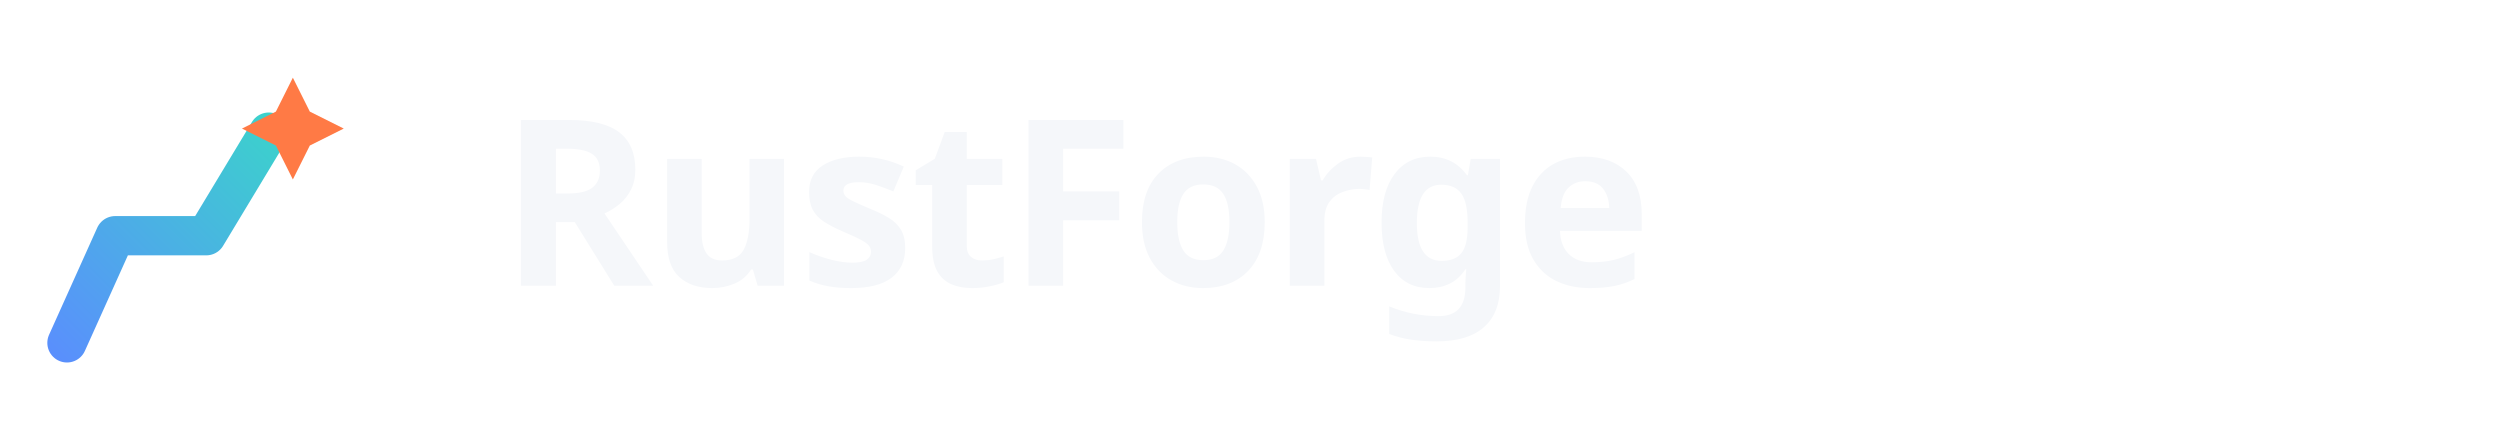
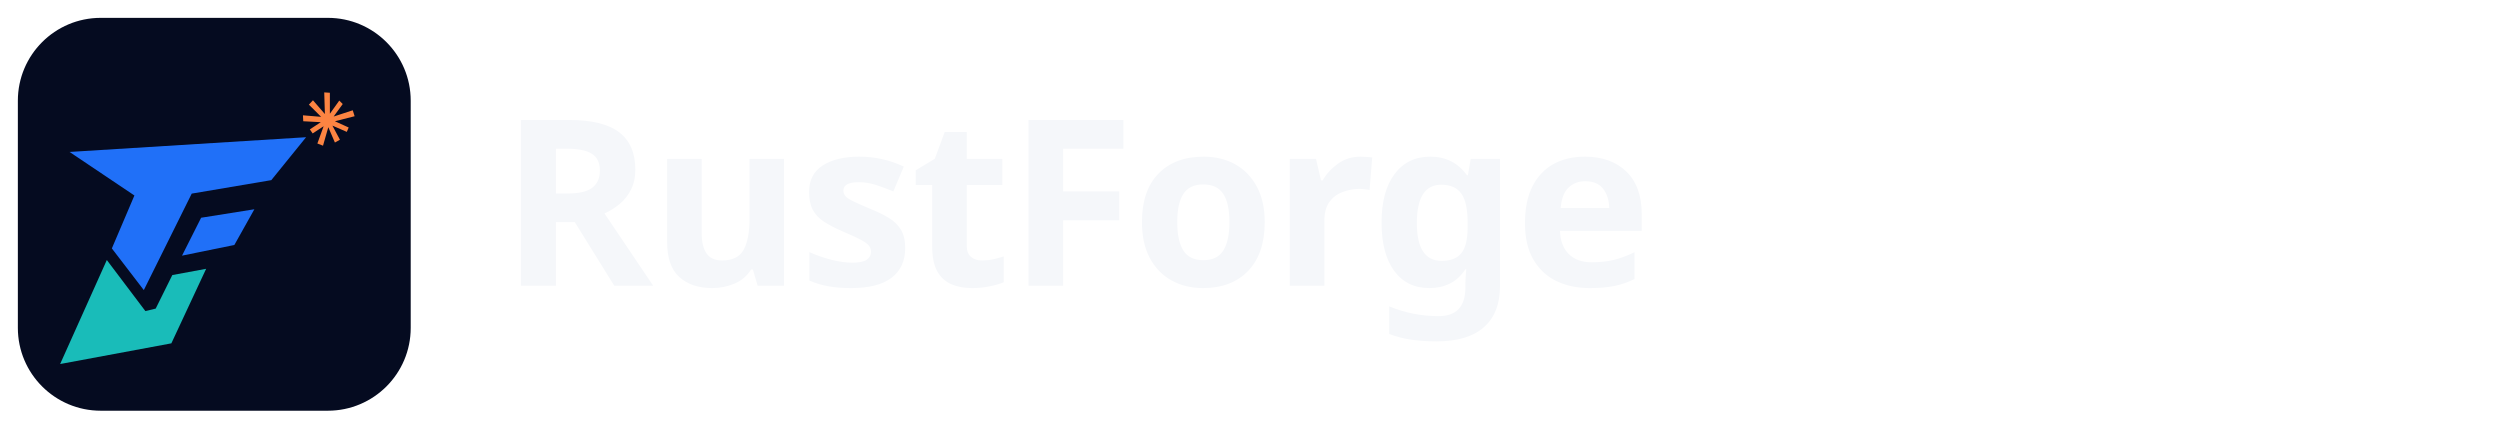
<svg xmlns="http://www.w3.org/2000/svg" viewBox="0 0 280 48" role="img" aria-label="RustForge">
-   <defs>
-     <linearGradient id="rf-lockup-path" x1="4" y1="40" x2="36" y2="8" gradientUnits="userSpaceOnUse">
-       <stop offset="0%" stop-color="#5B8CFF" />
-       <stop offset="100%" stop-color="#35E0C1" />
-     </linearGradient>
-   </defs>
-   <g transform="translate(2 2)">
-     <path d="M 5.5 36.4 L 10.9 24.4 H 21.1 L 28.1 12.8" fill="none" stroke="url(#rf-lockup-path)" stroke-width="4.4" stroke-linecap="round" stroke-linejoin="round" />
-     <path d="M 30.8 6.7 L 32.7 10.5 L 36.5 12.4 L 32.7 14.3 L 30.8 18.1 L 28.9 14.3 L 25.1 12.4 L 28.9 10.5 Z" fill="#FF7A45" />
-   </g>
+   <svg x="2" y="2" width="44" height="44" viewBox="0 0 1024 1024">
+     <rect width="1024" height="1024" rx="216" fill="#050B20" />
+     <path d="M751.3 311.1 134.7 349.5 303.8 463 245 601 328.3 709.6 453.2 458.1 660.6 423Z" fill="#2070F8" />
+     <path d="M616.5 498.9 477.7 521 427.9 619.8 564.3 592Z" fill="#2070F8" />
+     <path d="M490.8 654.1 402.6 670.4 359.3 757.8 332.4 764.3 231.9 631.2 110.2 902.3 400.1 848.4Z" fill="#19BCB9" />
+     <path d="M813.3 195.2 798.6 194.3 800.3 250.7 769.2 214.8 758.6 226.2 790.5 258 743.1 254 743.9 269.5 789.6 271.9 761.1 290.7 768.4 301.3 797 282.5 780.7 327.5 795.4 333.2 809.2 285 826.4 325 839.5 317.7 819.9 280.9 857.4 297.2 862.3 285.8 826.4 269.5 877.8 256.4 872.9 240.9 823.1 257.2 846.8 224.6 837.8 215.6 813.3 249.9Z" fill="#FC8442" />
+   </svg>
  <text x="56" y="32" fill="#F5F7FA" font-family="Segoe UI Variable, Segoe UI, PingFang SC, Microsoft YaHei, sans-serif" font-size="26" font-weight="700" letter-spacing="-0.4">RustForge</text>
</svg>
